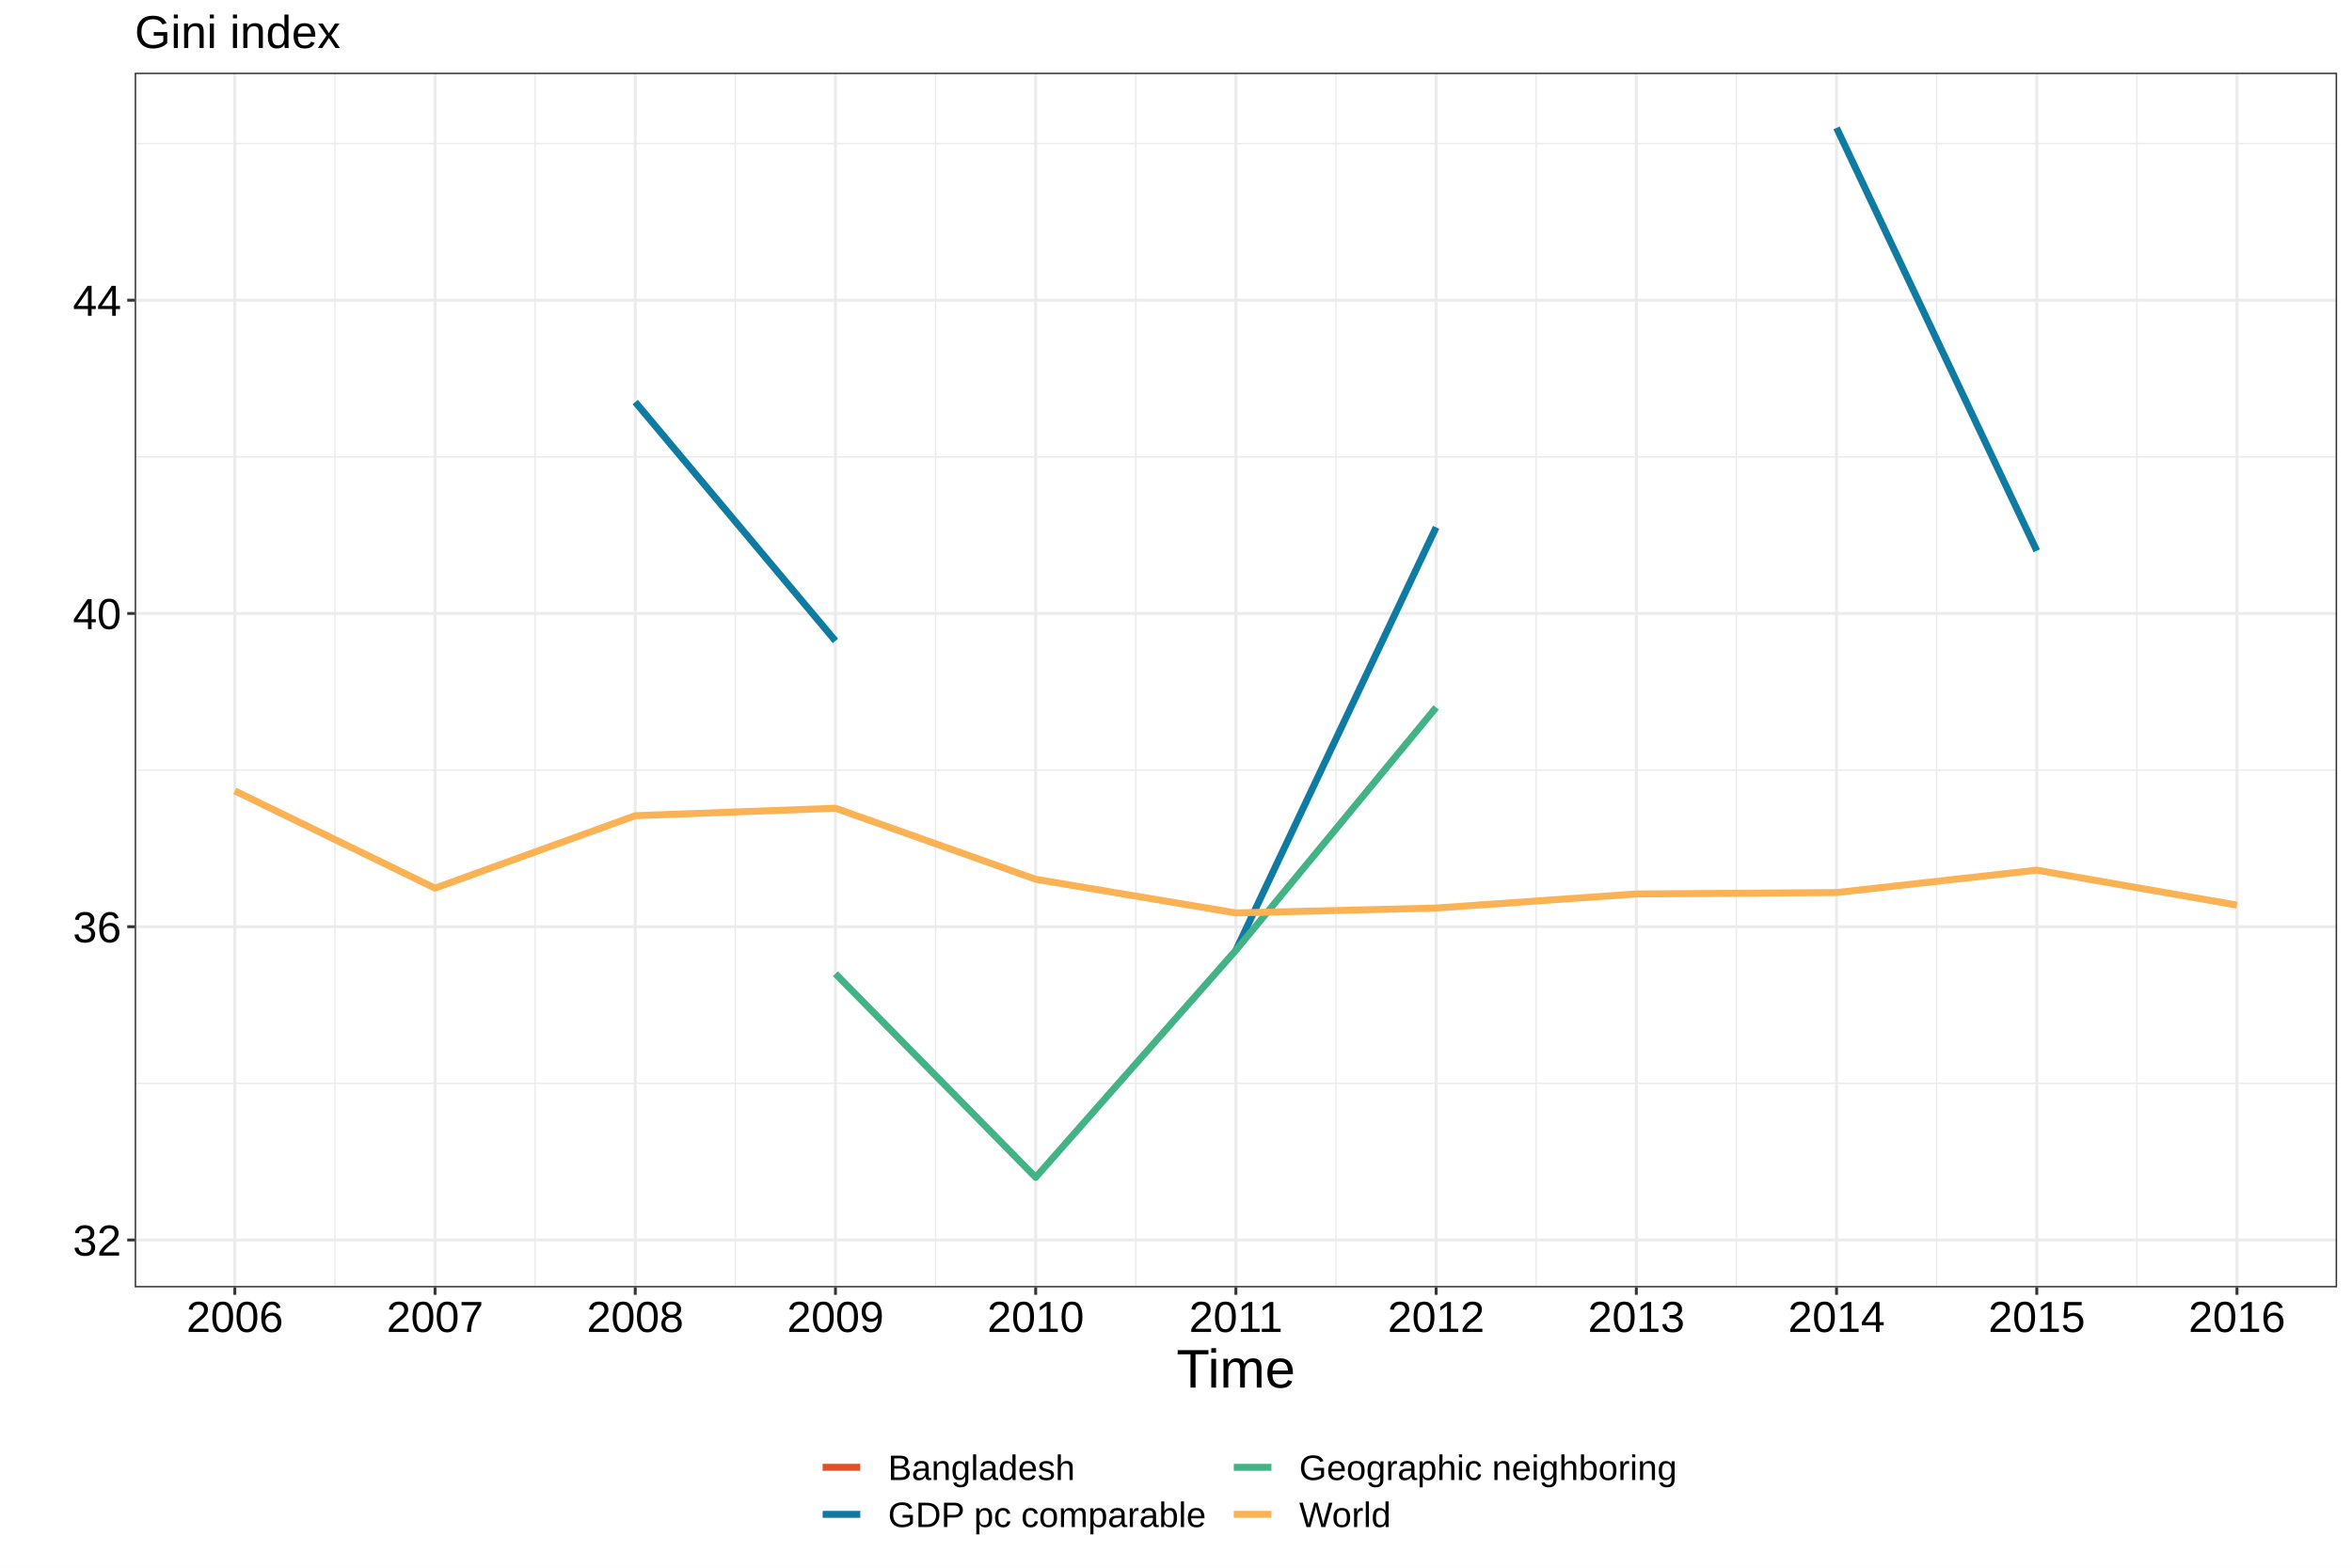
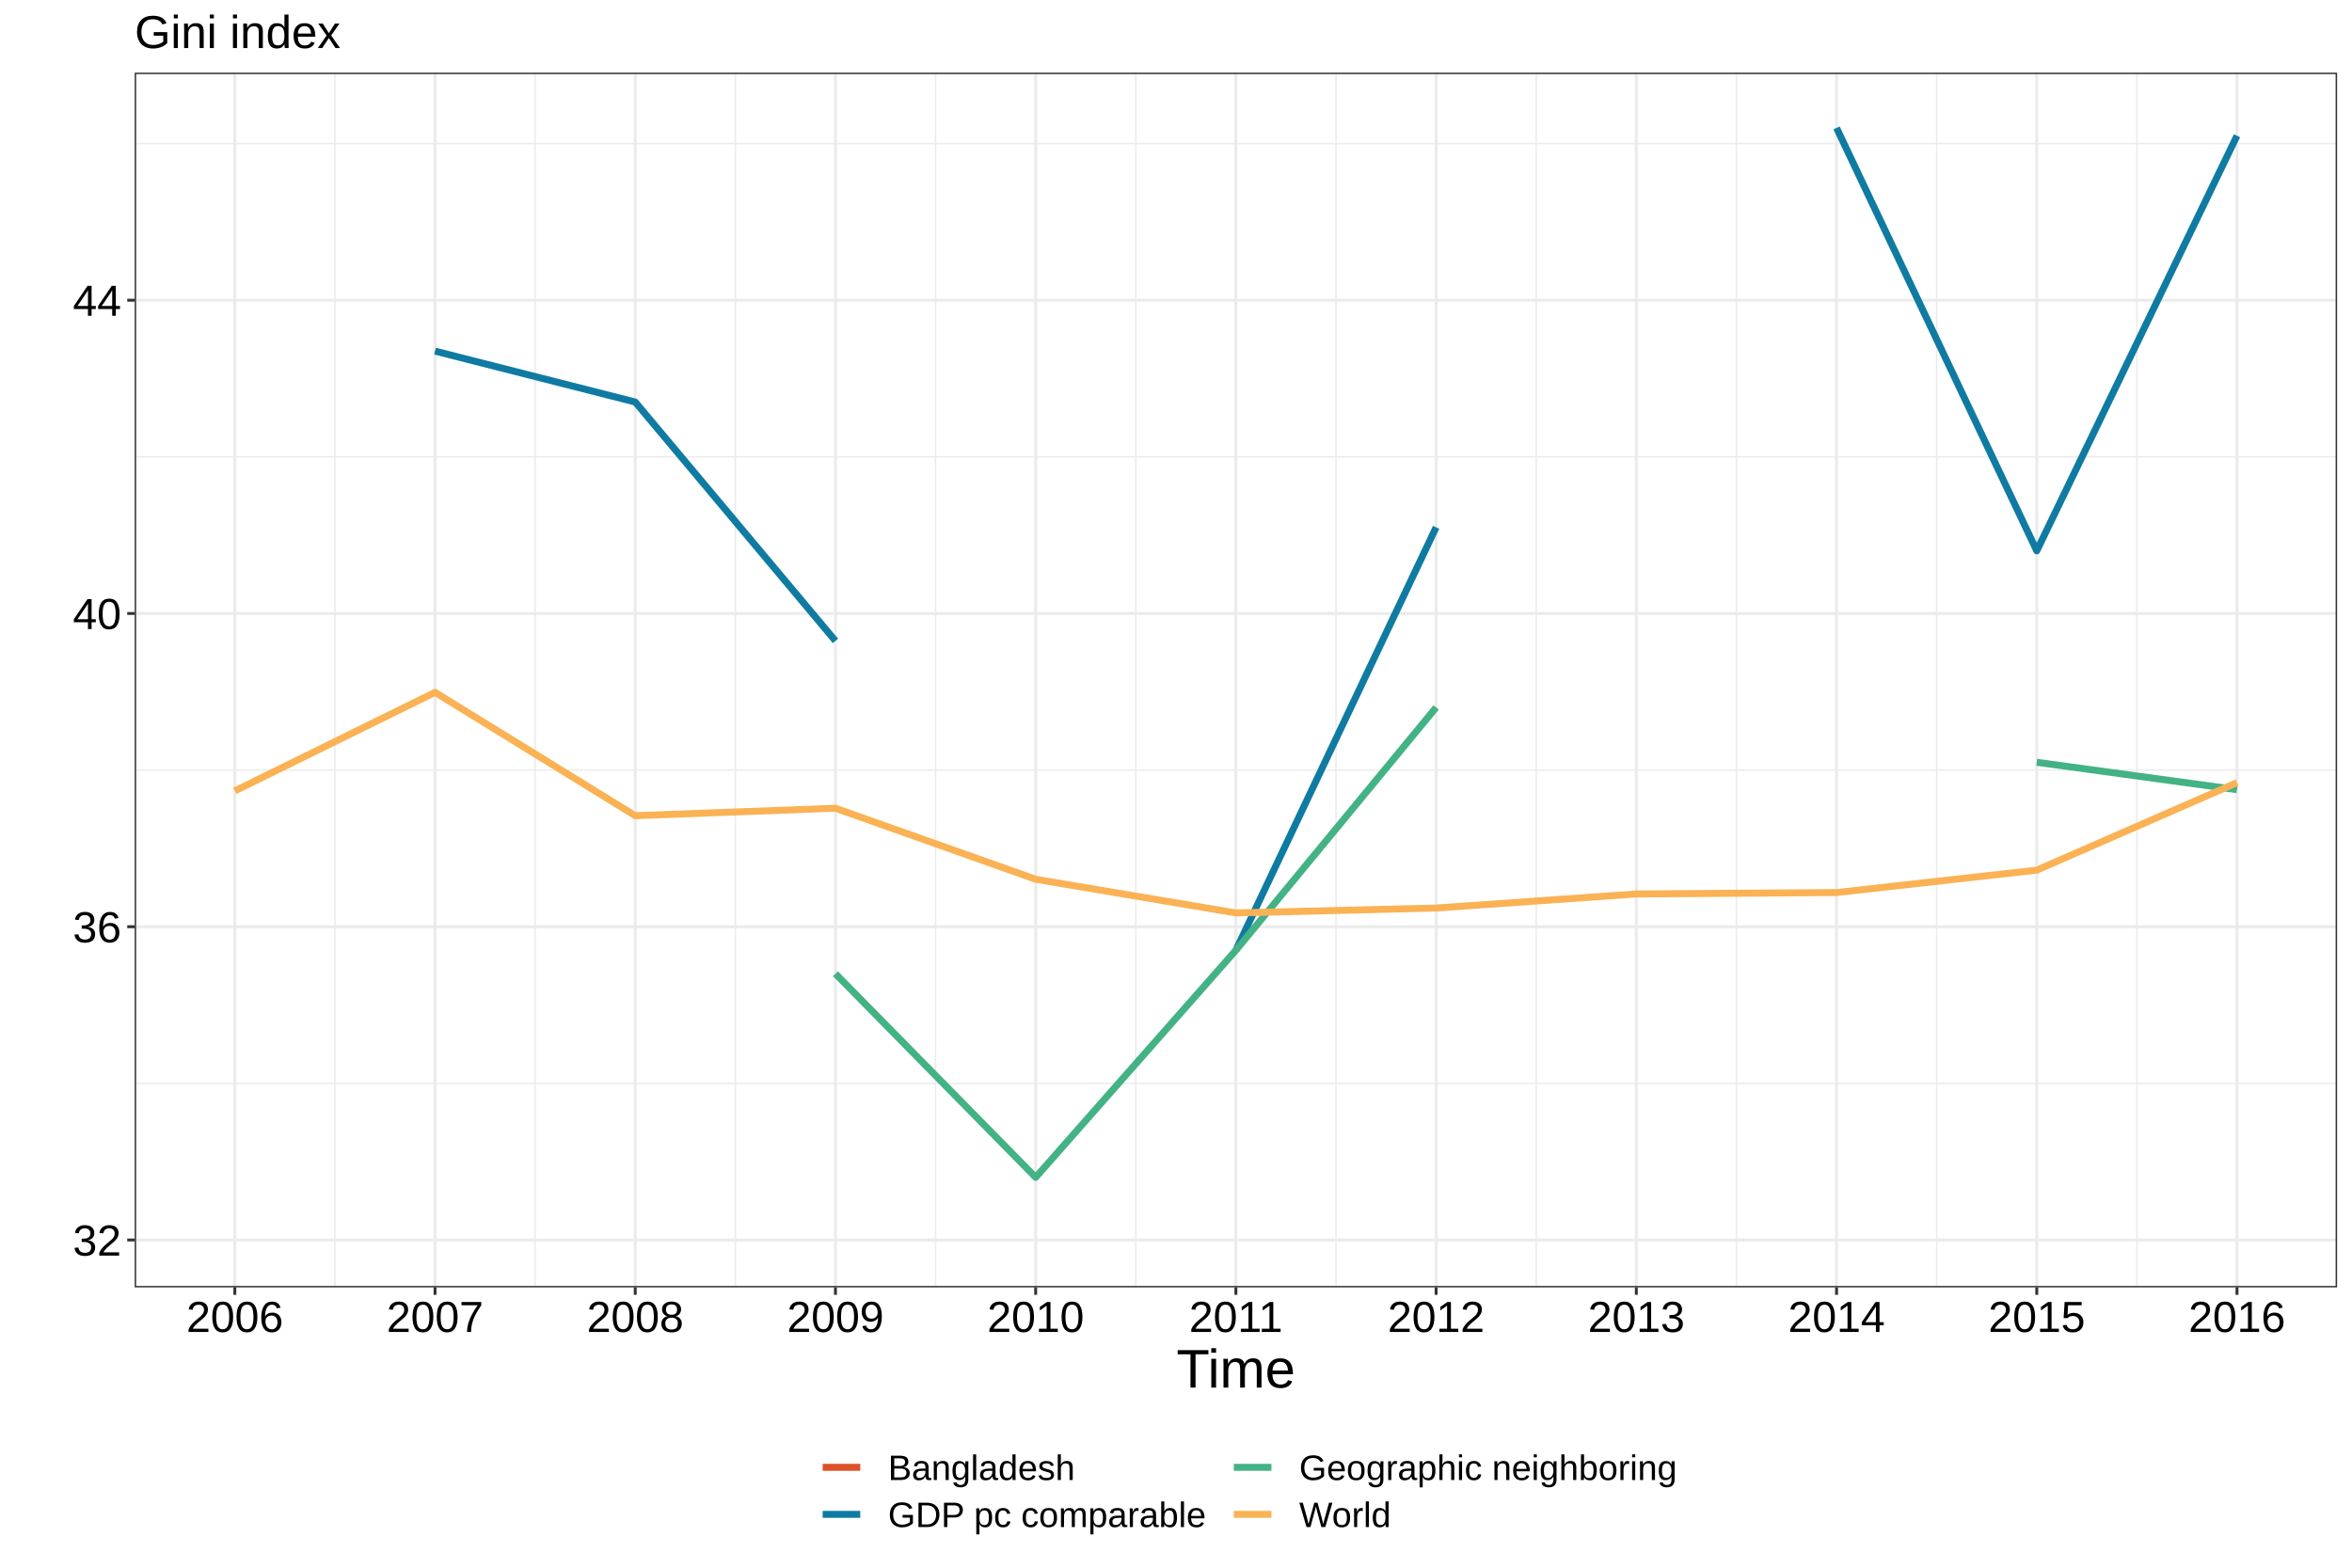
<svg xmlns="http://www.w3.org/2000/svg" class="svglite" width="864.00pt" height="576.00pt" viewBox="0 0 864.00 576.00">
  <defs>
    <style type="text/css">
    .svglite line, .svglite polyline, .svglite polygon, .svglite path, .svglite rect, .svglite circle {
      fill: none;
      stroke: #000000;
      stroke-linecap: round;
      stroke-linejoin: round;
      stroke-miterlimit: 10.00;
    }
    .svglite text {
      white-space: pre;
    }
  </style>
  </defs>
  <rect width="100%" height="100%" style="stroke: none; fill: #FFFFFF;" />
  <defs>
    <clipPath id="cpMC4wMHw4NjQuMDB8MC4wMHw1NzYuMDA=">
      <rect x="0.00" y="0.00" width="864.00" height="576.00" />
    </clipPath>
  </defs>
  <g clip-path="url(#cpMC4wMHw4NjQuMDB8MC4wMHw1NzYuMDA=)">
    <rect x="0.00" y="0.00" width="864.00" height="576.00" style="stroke-width: 1.07; stroke: #FFFFFF; fill: #FFFFFF;" />
  </g>
  <defs>
    <clipPath id="cpNDkuNDh8ODU4LjUyfDI2LjcxfDQ3My4wMQ==">
      <rect x="49.48" y="26.71" width="809.04" height="446.30" />
    </clipPath>
  </defs>
  <g clip-path="url(#cpNDkuNDh8ODU4LjUyfDI2LjcxfDQ3My4wMQ==)">
    <rect x="49.48" y="26.71" width="809.04" height="446.30" style="stroke-width: 1.07; stroke: none; fill: #FFFFFF;" />
    <polyline points="49.48,398.05 858.52,398.05 " style="stroke-width: 0.53; stroke: #EBEBEB; stroke-linecap: butt;" />
    <polyline points="49.48,282.95 858.52,282.95 " style="stroke-width: 0.53; stroke: #EBEBEB; stroke-linecap: butt;" />
    <polyline points="49.48,167.85 858.52,167.85 " style="stroke-width: 0.53; stroke: #EBEBEB; stroke-linecap: butt;" />
    <polyline points="49.48,52.75 858.52,52.75 " style="stroke-width: 0.53; stroke: #EBEBEB; stroke-linecap: butt;" />
    <polyline points="49.48,473.01 49.48,26.71 " style="stroke-width: 0.53; stroke: #EBEBEB; stroke-linecap: butt;" />
    <polyline points="123.03,473.01 123.03,26.71 " style="stroke-width: 0.53; stroke: #EBEBEB; stroke-linecap: butt;" />
    <polyline points="196.58,473.01 196.58,26.71 " style="stroke-width: 0.53; stroke: #EBEBEB; stroke-linecap: butt;" />
    <polyline points="270.13,473.01 270.13,26.71 " style="stroke-width: 0.53; stroke: #EBEBEB; stroke-linecap: butt;" />
    <polyline points="343.68,473.01 343.68,26.71 " style="stroke-width: 0.53; stroke: #EBEBEB; stroke-linecap: butt;" />
    <polyline points="417.23,473.01 417.23,26.71 " style="stroke-width: 0.53; stroke: #EBEBEB; stroke-linecap: butt;" />
    <polyline points="490.78,473.01 490.78,26.71 " style="stroke-width: 0.53; stroke: #EBEBEB; stroke-linecap: butt;" />
    <polyline points="564.32,473.01 564.32,26.71 " style="stroke-width: 0.53; stroke: #EBEBEB; stroke-linecap: butt;" />
    <polyline points="637.87,473.01 637.87,26.71 " style="stroke-width: 0.53; stroke: #EBEBEB; stroke-linecap: butt;" />
    <polyline points="711.42,473.01 711.42,26.71 " style="stroke-width: 0.53; stroke: #EBEBEB; stroke-linecap: butt;" />
    <polyline points="784.97,473.01 784.97,26.71 " style="stroke-width: 0.53; stroke: #EBEBEB; stroke-linecap: butt;" />
    <polyline points="858.52,473.01 858.52,26.71 " style="stroke-width: 0.53; stroke: #EBEBEB; stroke-linecap: butt;" />
    <polyline points="49.48,455.60 858.52,455.60 " style="stroke-width: 1.07; stroke: #EBEBEB; stroke-linecap: butt;" />
    <polyline points="49.48,340.50 858.52,340.50 " style="stroke-width: 1.07; stroke: #EBEBEB; stroke-linecap: butt;" />
    <polyline points="49.48,225.40 858.52,225.40 " style="stroke-width: 1.07; stroke: #EBEBEB; stroke-linecap: butt;" />
    <polyline points="49.48,110.30 858.52,110.30 " style="stroke-width: 1.07; stroke: #EBEBEB; stroke-linecap: butt;" />
    <polyline points="86.26,473.01 86.26,26.71 " style="stroke-width: 1.07; stroke: #EBEBEB; stroke-linecap: butt;" />
    <polyline points="159.81,473.01 159.81,26.71 " style="stroke-width: 1.07; stroke: #EBEBEB; stroke-linecap: butt;" />
    <polyline points="233.35,473.01 233.35,26.71 " style="stroke-width: 1.07; stroke: #EBEBEB; stroke-linecap: butt;" />
    <polyline points="306.90,473.01 306.90,26.71 " style="stroke-width: 1.07; stroke: #EBEBEB; stroke-linecap: butt;" />
    <polyline points="380.45,473.01 380.45,26.71 " style="stroke-width: 1.07; stroke: #EBEBEB; stroke-linecap: butt;" />
    <polyline points="454.00,473.01 454.00,26.71 " style="stroke-width: 1.07; stroke: #EBEBEB; stroke-linecap: butt;" />
    <polyline points="527.55,473.01 527.55,26.71 " style="stroke-width: 1.07; stroke: #EBEBEB; stroke-linecap: butt;" />
    <polyline points="601.10,473.01 601.10,26.71 " style="stroke-width: 1.07; stroke: #EBEBEB; stroke-linecap: butt;" />
    <polyline points="674.65,473.01 674.65,26.71 " style="stroke-width: 1.07; stroke: #EBEBEB; stroke-linecap: butt;" />
    <polyline points="748.20,473.01 748.20,26.71 " style="stroke-width: 1.07; stroke: #EBEBEB; stroke-linecap: butt;" />
    <polyline points="821.75,473.01 821.75,26.71 " style="stroke-width: 1.07; stroke: #EBEBEB; stroke-linecap: butt;" />
-     <polyline points="233.35,147.71 306.90,235.48 " style="stroke-width: 2.56; stroke: #0F7BA2; stroke-linecap: butt;" />
+     <polyline points="159.81,129.01 233.35,147.71 306.90,235.48 " style="stroke-width: 2.56; stroke: #0F7BA2; stroke-linecap: butt;" />
    <polyline points="454.00,349.14 527.55,193.75 " style="stroke-width: 2.56; stroke: #0F7BA2; stroke-linecap: butt;" />
-     <polyline points="674.65,47.00 748.20,202.38 " style="stroke-width: 2.56; stroke: #0F7BA2; stroke-linecap: butt;" />
+     <polyline points="674.65,47.00 748.20,202.38 821.75,49.88 " style="stroke-width: 2.56; stroke: #0F7BA2; stroke-linecap: butt;" />
    <polyline points="306.90,357.77 380.45,432.58 454.00,349.14 527.55,259.93 " style="stroke-width: 2.56; stroke: #43B284; stroke-linecap: butt;" />
-     <polyline points="86.26,290.59 159.81,326.33 233.35,299.70 306.90,296.96 380.45,323.06 454.00,335.43 527.55,333.63 601.10,328.46 674.65,327.94 748.20,319.71 821.75,332.56 " style="stroke-width: 2.56; stroke: #FAB255; stroke-linecap: butt;" />
+     <polyline points="748.20,280.08 821.75,290.15 " style="stroke-width: 2.56; stroke: #43B284; stroke-linecap: butt;" />
+     <polyline points="86.26,290.59 159.81,254.39 233.35,299.70 306.90,296.96 380.45,323.06 454.00,335.43 527.55,333.63 601.10,328.46 674.65,327.94 748.20,319.71 821.75,287.55 " style="stroke-width: 2.56; stroke: #FAB255; stroke-linecap: butt;" />
    <rect x="49.48" y="26.71" width="809.04" height="446.30" style="stroke-width: 1.07; stroke: #333333;" />
  </g>
  <g clip-path="url(#cpMC4wMHw4NjQuMDB8MC4wMHw1NzYuMDA=)">
    <text x="44.55" y="461.33" text-anchor="end" style="font-size: 16.00px; font-family: &quot;Arial&quot;;" textLength="17.80px" lengthAdjust="spacingAndGlyphs">32</text>
    <text x="44.55" y="346.23" text-anchor="end" style="font-size: 16.00px; font-family: &quot;Arial&quot;;" textLength="17.80px" lengthAdjust="spacingAndGlyphs">36</text>
    <text x="44.55" y="231.13" text-anchor="end" style="font-size: 16.00px; font-family: &quot;Arial&quot;;" textLength="17.80px" lengthAdjust="spacingAndGlyphs">40</text>
    <text x="44.55" y="116.03" text-anchor="end" style="font-size: 16.00px; font-family: &quot;Arial&quot;;" textLength="17.80px" lengthAdjust="spacingAndGlyphs">44</text>
    <polyline points="46.74,455.60 49.48,455.60 " style="stroke-width: 1.07; stroke: #333333; stroke-linecap: butt;" />
    <polyline points="46.74,340.50 49.48,340.50 " style="stroke-width: 1.07; stroke: #333333; stroke-linecap: butt;" />
    <polyline points="46.74,225.40 49.48,225.40 " style="stroke-width: 1.07; stroke: #333333; stroke-linecap: butt;" />
    <polyline points="46.74,110.30 49.48,110.30 " style="stroke-width: 1.07; stroke: #333333; stroke-linecap: butt;" />
    <polyline points="86.26,475.75 86.26,473.01 " style="stroke-width: 1.07; stroke: #333333; stroke-linecap: butt;" />
    <polyline points="159.81,475.75 159.81,473.01 " style="stroke-width: 1.07; stroke: #333333; stroke-linecap: butt;" />
    <polyline points="233.35,475.75 233.35,473.01 " style="stroke-width: 1.07; stroke: #333333; stroke-linecap: butt;" />
    <polyline points="306.90,475.75 306.90,473.01 " style="stroke-width: 1.07; stroke: #333333; stroke-linecap: butt;" />
    <polyline points="380.45,475.75 380.45,473.01 " style="stroke-width: 1.07; stroke: #333333; stroke-linecap: butt;" />
    <polyline points="454.00,475.75 454.00,473.01 " style="stroke-width: 1.07; stroke: #333333; stroke-linecap: butt;" />
    <polyline points="527.55,475.75 527.55,473.01 " style="stroke-width: 1.07; stroke: #333333; stroke-linecap: butt;" />
    <polyline points="601.10,475.75 601.10,473.01 " style="stroke-width: 1.07; stroke: #333333; stroke-linecap: butt;" />
    <polyline points="674.65,475.75 674.65,473.01 " style="stroke-width: 1.07; stroke: #333333; stroke-linecap: butt;" />
    <polyline points="748.20,475.75 748.20,473.01 " style="stroke-width: 1.07; stroke: #333333; stroke-linecap: butt;" />
    <polyline points="821.75,475.75 821.75,473.01 " style="stroke-width: 1.07; stroke: #333333; stroke-linecap: butt;" />
    <text x="86.26" y="489.40" text-anchor="middle" style="font-size: 16.00px; font-family: &quot;Arial&quot;;" textLength="35.60px" lengthAdjust="spacingAndGlyphs">2006</text>
    <text x="159.81" y="489.40" text-anchor="middle" style="font-size: 16.00px; font-family: &quot;Arial&quot;;" textLength="35.60px" lengthAdjust="spacingAndGlyphs">2007</text>
    <text x="233.35" y="489.40" text-anchor="middle" style="font-size: 16.00px; font-family: &quot;Arial&quot;;" textLength="35.60px" lengthAdjust="spacingAndGlyphs">2008</text>
    <text x="306.90" y="489.40" text-anchor="middle" style="font-size: 16.00px; font-family: &quot;Arial&quot;;" textLength="35.60px" lengthAdjust="spacingAndGlyphs">2009</text>
    <text x="380.45" y="489.40" text-anchor="middle" style="font-size: 16.00px; font-family: &quot;Arial&quot;;" textLength="35.60px" lengthAdjust="spacingAndGlyphs">2010</text>
    <text x="454.00" y="489.40" text-anchor="middle" style="font-size: 16.00px; font-family: &quot;Arial&quot;;" textLength="34.41px" lengthAdjust="spacingAndGlyphs">2011</text>
    <text x="527.55" y="489.40" text-anchor="middle" style="font-size: 16.00px; font-family: &quot;Arial&quot;;" textLength="35.60px" lengthAdjust="spacingAndGlyphs">2012</text>
    <text x="601.10" y="489.40" text-anchor="middle" style="font-size: 16.00px; font-family: &quot;Arial&quot;;" textLength="35.60px" lengthAdjust="spacingAndGlyphs">2013</text>
    <text x="674.65" y="489.40" text-anchor="middle" style="font-size: 16.00px; font-family: &quot;Arial&quot;;" textLength="35.60px" lengthAdjust="spacingAndGlyphs">2014</text>
    <text x="748.20" y="489.40" text-anchor="middle" style="font-size: 16.00px; font-family: &quot;Arial&quot;;" textLength="35.60px" lengthAdjust="spacingAndGlyphs">2015</text>
    <text x="821.75" y="489.40" text-anchor="middle" style="font-size: 16.00px; font-family: &quot;Arial&quot;;" textLength="35.60px" lengthAdjust="spacingAndGlyphs">2016</text>
    <text x="454.00" y="509.83" text-anchor="middle" style="font-size: 20.00px; font-family: &quot;Arial&quot;;" textLength="43.70px" lengthAdjust="spacingAndGlyphs">Time</text>
    <rect x="286.52" y="525.00" width="334.96" height="45.52" style="stroke-width: 1.07; stroke: none; fill: #FFFFFF;" />
    <rect x="300.47" y="530.48" width="17.28" height="17.28" style="stroke-width: 1.07; stroke: none; fill: #FFFFFF;" />
    <line x1="302.20" y1="539.12" x2="316.02" y2="539.12" style="stroke-width: 2.56; stroke: #DD5129; stroke-linecap: butt;" />
    <rect x="300.47" y="547.76" width="17.28" height="17.28" style="stroke-width: 1.07; stroke: none; fill: #FFFFFF;" />
    <line x1="302.20" y1="556.40" x2="316.02" y2="556.40" style="stroke-width: 2.56; stroke: #0F7BA2; stroke-linecap: butt;" />
    <rect x="451.50" y="530.48" width="17.28" height="17.28" style="stroke-width: 1.07; stroke: none; fill: #FFFFFF;" />
    <line x1="453.23" y1="539.12" x2="467.06" y2="539.12" style="stroke-width: 2.56; stroke: #43B284; stroke-linecap: butt;" />
    <rect x="451.50" y="547.76" width="17.28" height="17.28" style="stroke-width: 1.07; stroke: none; fill: #FFFFFF;" />
    <line x1="453.23" y1="556.40" x2="467.06" y2="556.40" style="stroke-width: 2.56; stroke: #FAB255; stroke-linecap: butt;" />
    <text x="326.22" y="543.78" style="font-size: 13.00px; font-family: &quot;Arial&quot;;" textLength="68.67px" lengthAdjust="spacingAndGlyphs">Bangladesh</text>
    <text x="326.22" y="561.06" style="font-size: 13.00px; font-family: &quot;Arial&quot;;" textLength="116.82px" lengthAdjust="spacingAndGlyphs">GDP pc comparable</text>
    <text x="477.25" y="543.78" style="font-size: 13.00px; font-family: &quot;Arial&quot;;" textLength="138.75px" lengthAdjust="spacingAndGlyphs">Geographic neighboring</text>
    <text x="477.25" y="561.06" style="font-size: 13.00px; font-family: &quot;Arial&quot;;" textLength="33.71px" lengthAdjust="spacingAndGlyphs">World</text>
    <text x="49.48" y="17.65" style="font-size: 17.00px; font-family: &quot;Arial&quot;;" textLength="75.60px" lengthAdjust="spacingAndGlyphs">Gini index</text>
  </g>
</svg>
